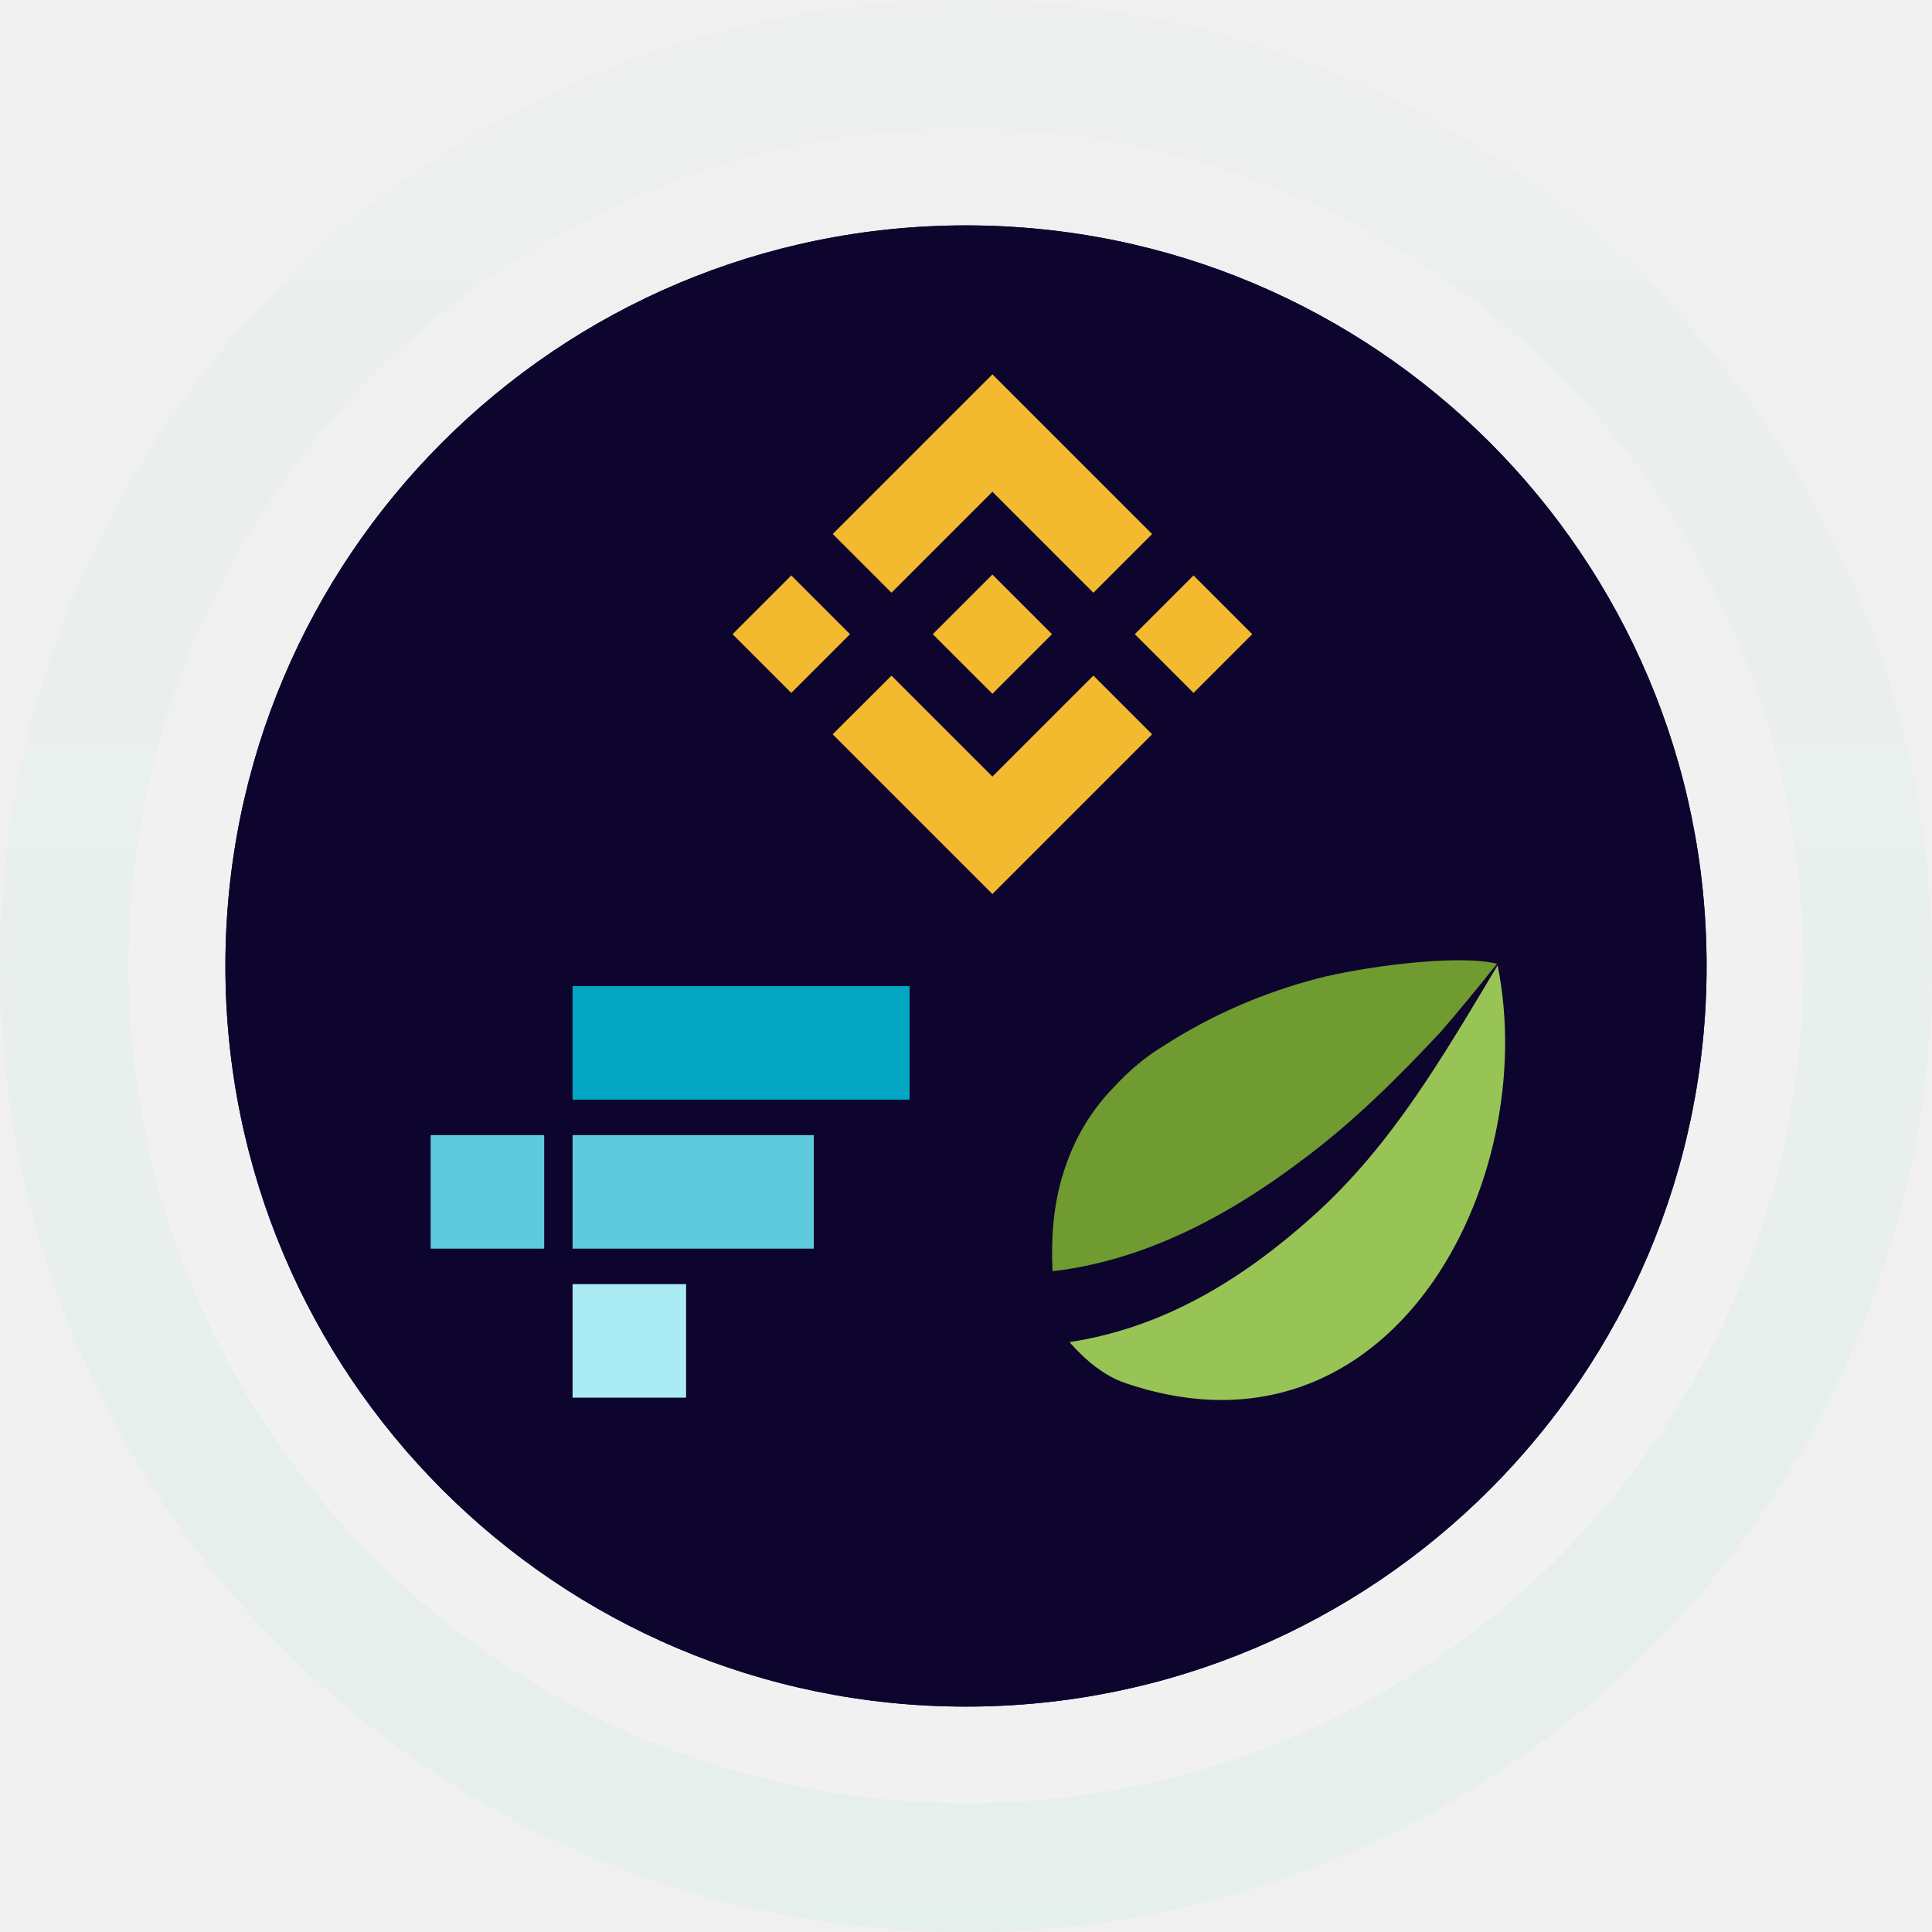
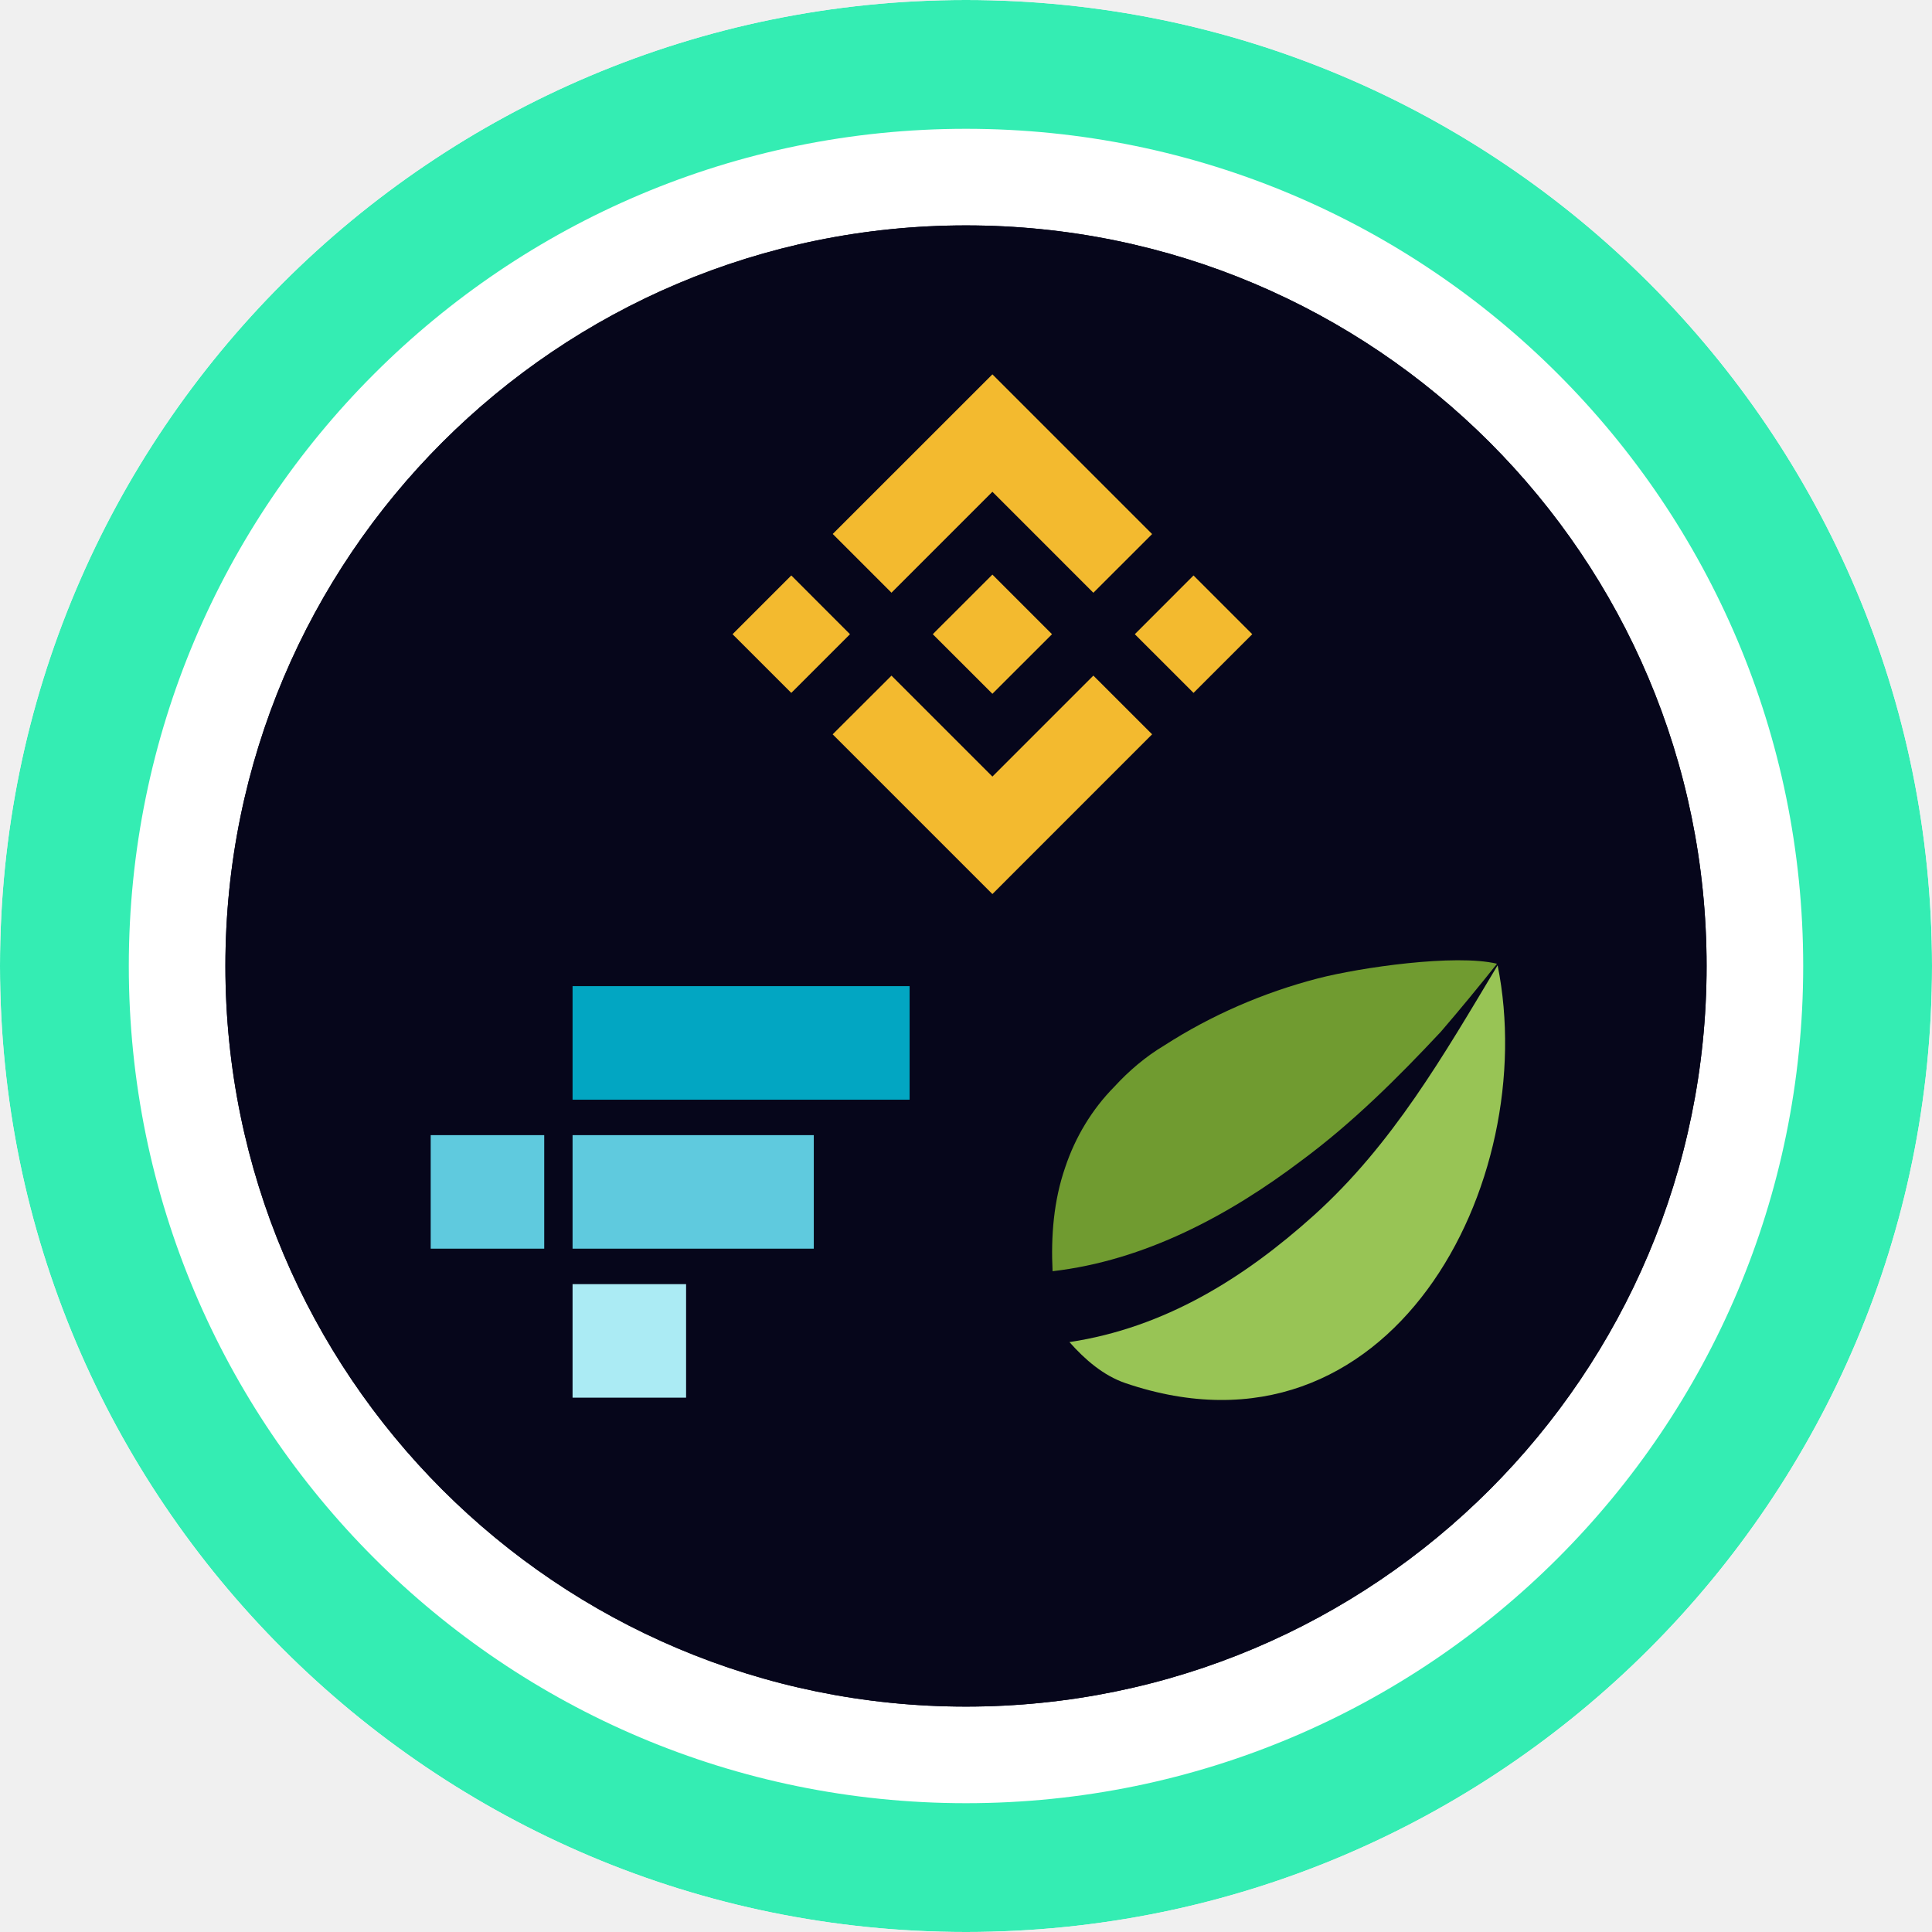
- <svg xmlns="http://www.w3.org/2000/svg" width="480" height="480" viewBox="0 0 480 480" fill="none">
-   <mask id="mask0-787354" maskUnits="userSpaceOnUse" x="0" y="0" width="480" height="480">
-     <circle cx="240" cy="240" r="240" fill="url(#paint0_linear-692540)" />
-   </mask>
-   <g mask="url(#mask0-787354)">
-     <circle cx="240" cy="240" r="240" fill="#31D8A4" />
-     <circle cx="240" cy="240" r="208" fill="#fff" />
+ <svg xmlns="http://www.w3.org/2000/svg" width="42" height="42" viewBox="0 0 42 42" fill="none">
+   <g clip-path="url(#clip0_7277_57802)">
+     <mask id="mask0_7277_57802" style="mask-type:alpha" maskUnits="userSpaceOnUse" x="0" y="0" width="42" height="42">
+       <circle cx="21" cy="21" r="21" fill="url(#paint0_linear_7277_57802)" />
+     </mask>
+     <g mask="url(#mask0_7277_57802)">
+       <circle cx="21" cy="21" r="21" fill="#34EDB3" />
+       <circle cx="21" cy="21" r="18.2" fill="white" />
+     </g>
+     <circle cx="21" cy="21" r="16.1" fill="#06061B" />
+     <circle cx="21" cy="21" r="16.1" fill="#06061B" />
+     <path d="M19.38 12.885L21.574 10.691L23.769 12.886L25.046 11.61L21.574 8.138L18.103 11.608L19.38 12.885ZM15.925 13.787L17.202 12.51L18.478 13.787L17.202 15.063L15.925 13.787ZM19.38 14.688L21.574 16.882L23.769 14.687L25.046 15.963L21.574 19.436L18.103 15.965L18.102 15.963L19.38 14.688ZM24.67 13.787L25.946 12.51L27.223 13.787L25.946 15.063L24.67 13.787ZM22.869 13.786H22.87V13.787L21.574 15.082L20.28 13.789L20.278 13.787L20.28 13.785L20.506 13.558L20.617 13.448L21.574 12.491L22.869 13.786L22.869 13.786Z" fill="#F3BA2F" />
+     <rect x="12.447" y="21.438" width="7.327" height="2.468" fill="#02A6C2" />
+     <rect x="12.447" y="24.677" width="5.244" height="2.468" fill="#5FCADE" />
+     <rect x="12.447" y="27.916" width="2.468" height="2.468" fill="#ABEBF4" />
+     <rect x="9.363" y="24.677" width="2.468" height="2.468" fill="#5FCADE" />
+     <path d="M25.311 22.727C26.334 22.068 27.465 21.578 28.645 21.271C29.564 21.032 31.642 20.733 32.544 20.951C32.156 21.439 31.731 21.955 31.324 22.428C30.385 23.432 29.404 24.408 28.297 25.227C26.712 26.426 24.881 27.404 22.882 27.635C22.845 26.874 22.905 26.101 23.157 25.376C23.375 24.721 23.74 24.114 24.225 23.624C24.542 23.278 24.907 22.968 25.311 22.727Z" fill="#709B30" />
+     <path d="M32.557 20.985C33.507 25.7 30.238 32.03 24.466 30.068C23.989 29.905 23.585 29.556 23.249 29.176C25.314 28.864 27.037 27.793 28.562 26.421C30.275 24.878 31.382 22.942 32.557 20.985Z" fill="#98C455" />
  </g>
-   <circle cx="240" cy="240" r="184" fill="#0E052F" />
-   <circle cx="240" cy="240" r="184" fill="#0E052F" />
-   <path d="M221.485 147.256l25.075-25.075 25.088 25.088 14.591-14.59L246.56 93l-39.666 39.666 14.591 14.59zM182 157.56l14.591-14.59 14.59 14.59-14.59 14.591L182 157.56zm39.485 10.304l25.075 25.075 25.088-25.088 14.591 14.584-39.679 39.685-39.666-39.665-.019-.02 14.61-14.571zm60.454-10.304l14.591-14.59 14.59 14.59-14.59 14.591-14.591-14.591zm-20.582-.013h.013v.013l-14.81 14.81-14.791-14.784-.025-.026.025-.019 2.589-2.596 1.259-1.258 10.943-10.937 14.804 14.804-.007-.007z" fill="#F3BA2F" />
-   <path fill="#02A6C2" d="M142.255 245h83.732v28.204h-83.732z" />
-   <path fill="#5FCADE" d="M142.256 282.018h59.934v28.204h-59.934z" />
-   <path fill="#ABEBF4" d="M142.255 319.037h28.204v28.204h-28.204z" />
-   <path fill="#5FCADE" d="M107 282.018h28.204v28.204H107z" />
-   <path d="M289.268 259.733c11.693-7.526 24.616-13.132 38.108-16.64 10.494-2.729 34.241-6.147 44.555-3.658-4.438 5.577-9.295 11.483-13.942 16.88-10.734 11.483-21.948 22.637-34.6 31.992-18.11 13.702-39.038 24.885-61.885 27.524-.42-8.695.27-17.54 3.148-25.815 2.489-7.496 6.656-14.422 12.203-20.029 3.628-3.957 7.796-7.495 12.413-10.254z" fill="#709B30" />
-   <path d="M372.082 239.831c10.853 53.879-26.505 126.228-92.467 103.801-5.457-1.859-10.075-5.847-13.912-10.195 23.596-3.568 43.295-15.801 60.715-31.482 19.579-17.629 32.231-39.757 45.664-62.124z" fill="#98C455" />
  <defs>
-     <linearGradient id="paint0_linear-692540" x1="240" y1="0" x2="240" y2="701.818" gradientUnits="userSpaceOnUse">
+     <linearGradient id="paint0_linear_7277_57802" x1="21" y1="0" x2="21" y2="61.409" gradientUnits="userSpaceOnUse">
      <stop stop-color="#08021E" />
      <stop offset="1" stop-color="#1F0777" />
    </linearGradient>
+     <clipPath id="clip0_7277_57802">
+       <rect width="42" height="42" fill="white" />
+     </clipPath>
  </defs>
</svg>
